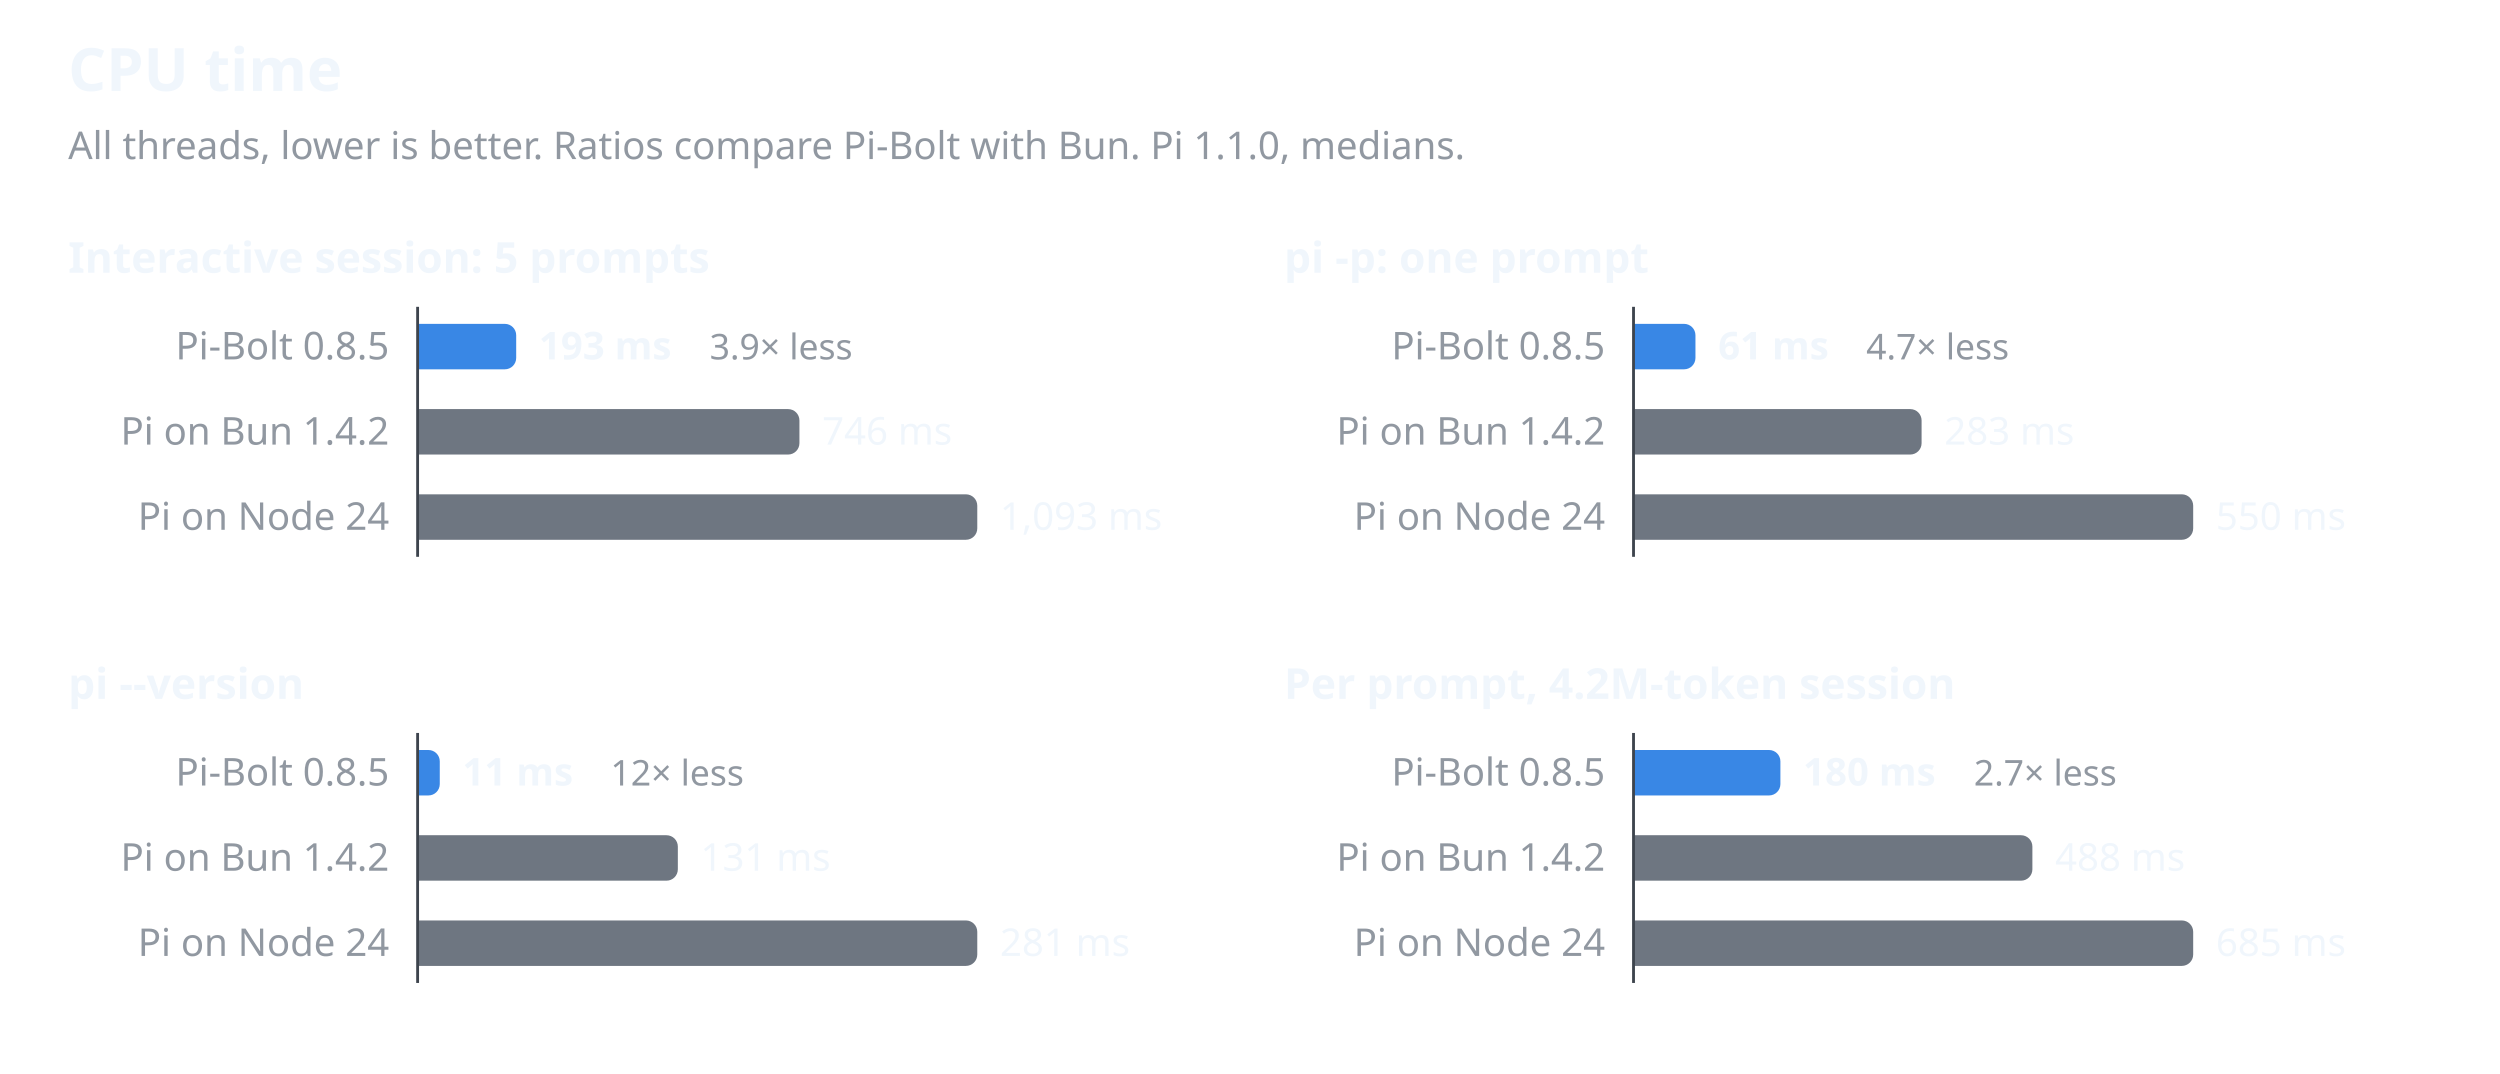
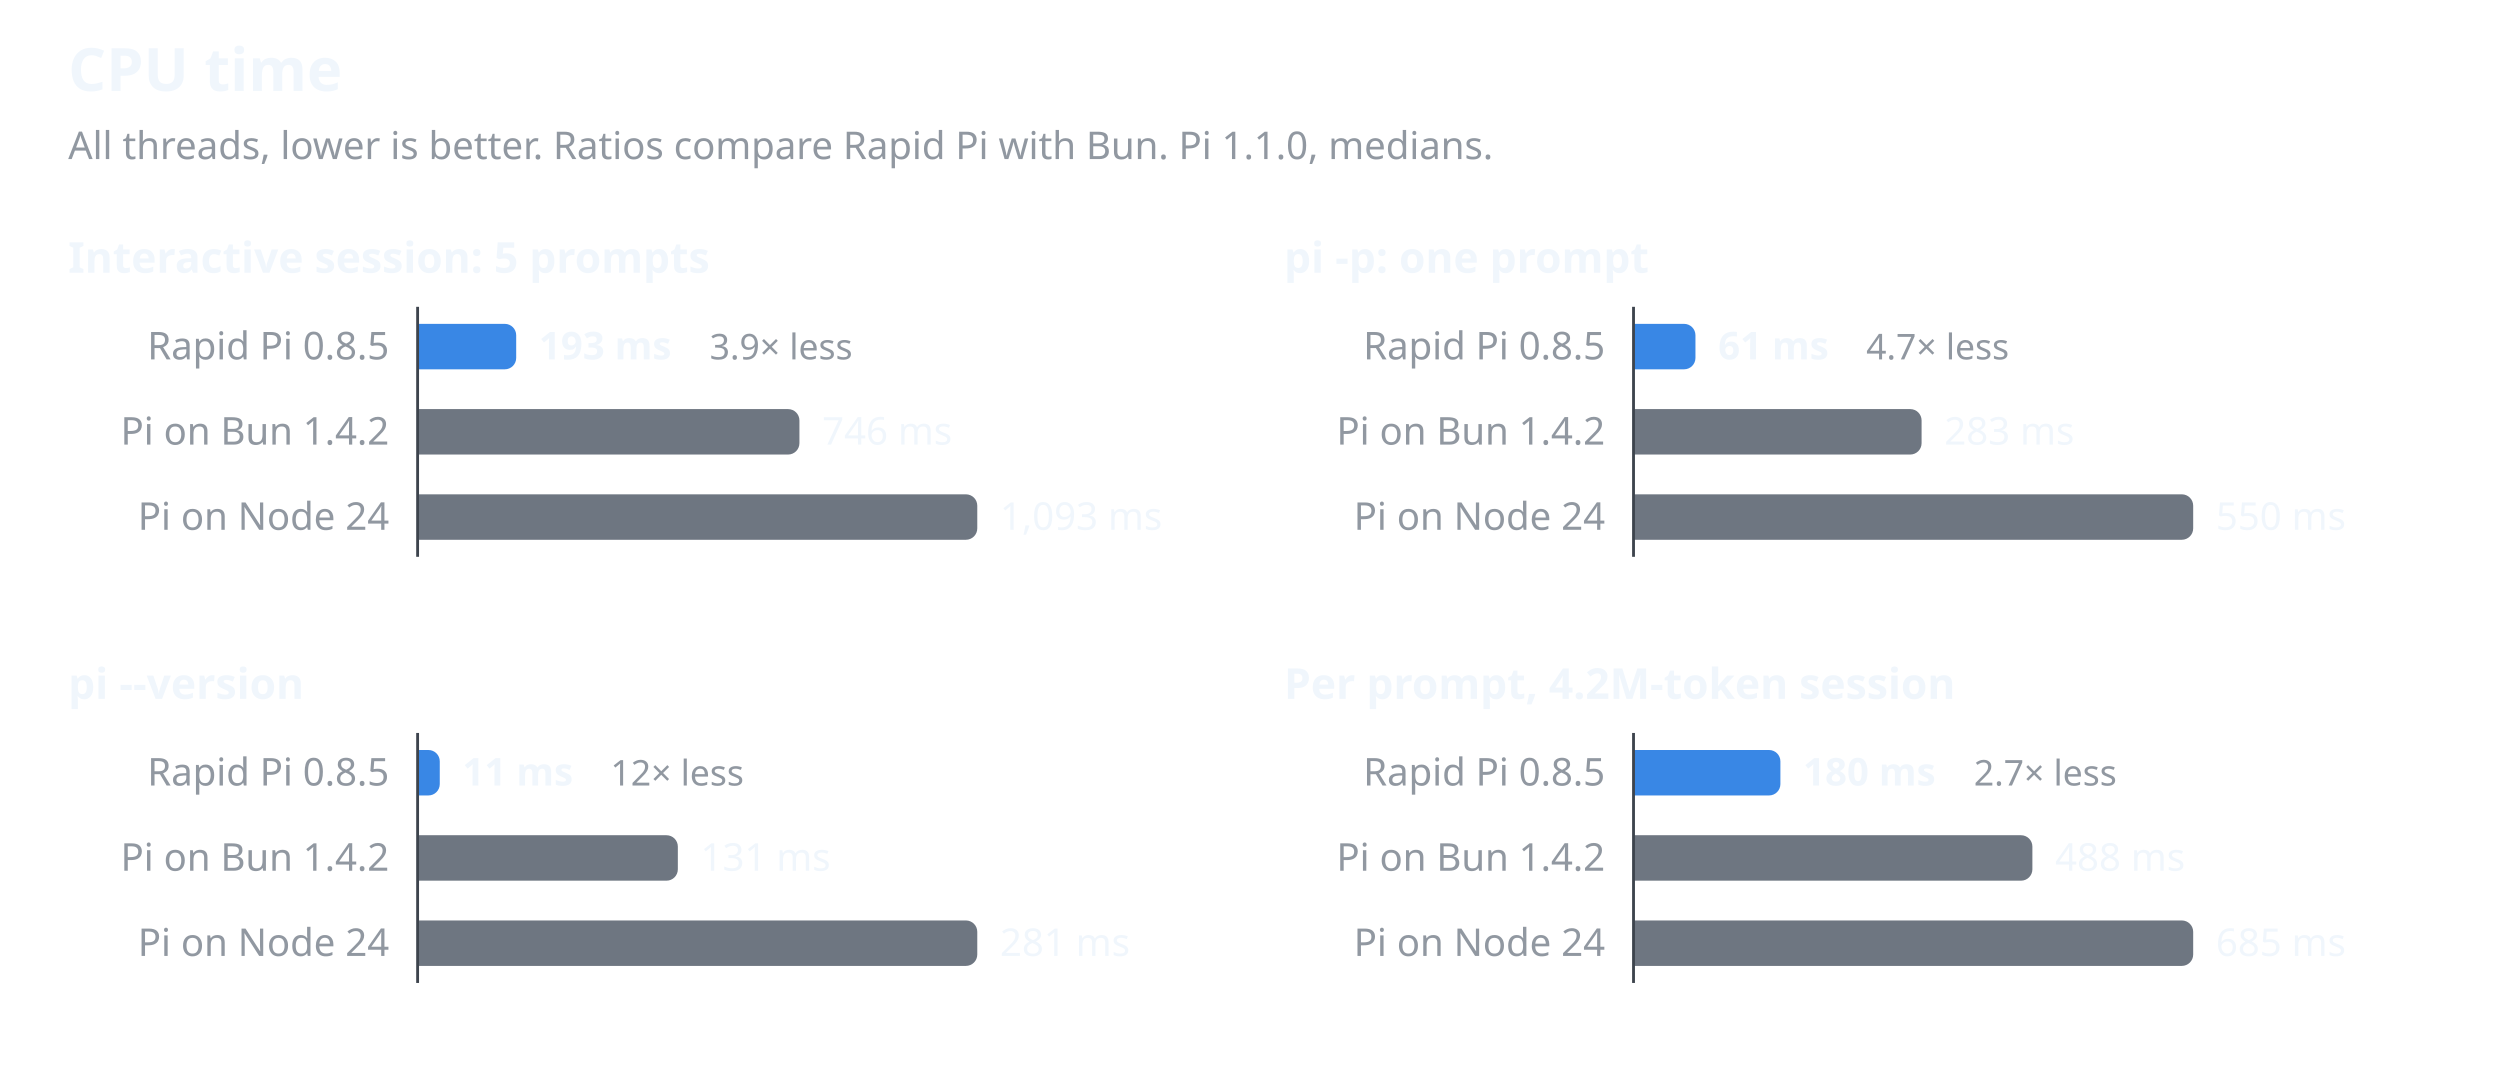
- <svg xmlns="http://www.w3.org/2000/svg" width="880" height="378" viewBox="0 0 880 378" role="img" aria-label="CPU time: All threads, lower is better. Ratios compare Pi-Bolt with Bun. Pi 1.1.0, medians.">
+ <svg xmlns="http://www.w3.org/2000/svg" width="880" height="378" viewBox="0 0 880 378" role="img" aria-label="CPU time: All threads, lower is better. Ratios compare Rapid Pi with Bun. Pi 1.1.0, medians.">
  <style>text{font-family:-apple-system, BlinkMacSystemFont, 'Segoe UI', 'Noto Sans', Helvetica, Arial, sans-serif}</style>
  <text x="24" y="32" font-size="21" font-weight="650" fill="#f0f6fc">CPU time</text>
-   <text x="24" y="56" font-size="13.5" fill="#9198a1">All threads, lower is better. Ratios compare Pi-Bolt with Bun. Pi 1.1.0, medians.</text>
+   <text x="24" y="56" font-size="13.5" fill="#9198a1">All threads, lower is better. Ratios compare Rapid Pi with Bun. Pi 1.1.0, medians.</text>
  <text x="24" y="96" font-size="15" font-weight="600" fill="#f0f6fc">Interactive session: 5 prompts</text>
-   <text x="137" y="126.5" font-size="13.5" text-anchor="end" fill="#9198a1">Pi-Bolt 0.8.5</text>
+   <text x="137" y="126.5" font-size="13.5" text-anchor="end" fill="#9198a1">Rapid Pi 0.8.5</text>
  <path d="M147,114 h30.7 a4,4 0 0 1 4,4 v8 a4,4 0 0 1 -4,4 h-30.7 z" fill="#3987e5" />
  <text x="189.7" y="126.5" font-size="13.5" font-weight="650" fill="#f0f6fc">193 ms</text>
  <text x="249.8" y="126.5" font-size="12.5" fill="#9198a1">3.9× less</text>
  <text x="137" y="156.5" font-size="13.5" text-anchor="end" fill="#9198a1">Pi on Bun 1.4.2</text>
  <path d="M147,144 h130.4 a4,4 0 0 1 4,4 v8 a4,4 0 0 1 -4,4 h-130.4 z" fill="#6e7681" />
  <text x="289.4" y="156.5" font-size="13.5" font-weight="400" fill="#f0f6fc">746 ms</text>
  <text x="137" y="186.5" font-size="13.5" text-anchor="end" fill="#9198a1">Pi on Node 24</text>
  <path d="M147,174 h193.0 a4,4 0 0 1 4,4 v8 a4,4 0 0 1 -4,4 h-193.0 z" fill="#6e7681" />
  <text x="352.0" y="186.5" font-size="13.5" font-weight="400" fill="#f0f6fc">1,093 ms</text>
  <line x1="147" y1="108" x2="147" y2="196" stroke="#3d444d" />
  <text x="452" y="96" font-size="15" font-weight="600" fill="#f0f6fc">pi -p: one prompt</text>
-   <text x="565" y="126.5" font-size="13.5" text-anchor="end" fill="#9198a1">Pi-Bolt 0.8.5</text>
+   <text x="565" y="126.5" font-size="13.5" text-anchor="end" fill="#9198a1">Rapid Pi 0.8.5</text>
  <path d="M575,114 h17.8 a4,4 0 0 1 4,4 v8 a4,4 0 0 1 -4,4 h-17.8 z" fill="#3987e5" />
  <text x="604.8" y="126.5" font-size="13.5" font-weight="650" fill="#f0f6fc">61 ms</text>
  <text x="656.9" y="126.5" font-size="12.5" fill="#9198a1">4.7× less</text>
  <text x="565" y="156.5" font-size="13.5" text-anchor="end" fill="#9198a1">Pi on Bun 1.4.2</text>
  <path d="M575,144 h97.4 a4,4 0 0 1 4,4 v8 a4,4 0 0 1 -4,4 h-97.4 z" fill="#6e7681" />
  <text x="684.4" y="156.5" font-size="13.5" font-weight="400" fill="#f0f6fc">283 ms</text>
  <text x="565" y="186.5" font-size="13.5" text-anchor="end" fill="#9198a1">Pi on Node 24</text>
  <path d="M575,174 h193.0 a4,4 0 0 1 4,4 v8 a4,4 0 0 1 -4,4 h-193.0 z" fill="#6e7681" />
  <text x="780.0" y="186.5" font-size="13.5" font-weight="400" fill="#f0f6fc">550 ms</text>
  <line x1="575" y1="108" x2="575" y2="196" stroke="#3d444d" />
  <text x="24" y="246" font-size="15" font-weight="600" fill="#f0f6fc">pi --version</text>
-   <text x="137" y="276.5" font-size="13.5" text-anchor="end" fill="#9198a1">Pi-Bolt 0.8.5</text>
+   <text x="137" y="276.5" font-size="13.5" text-anchor="end" fill="#9198a1">Rapid Pi 0.8.5</text>
  <path d="M147,264 h3.8 a4,4 0 0 1 4,4 v8 a4,4 0 0 1 -4,4 h-3.8 z" fill="#3987e5" />
  <text x="162.8" y="276.5" font-size="13.5" font-weight="650" fill="#f0f6fc">11 ms</text>
  <text x="214.9" y="276.5" font-size="12.5" fill="#9198a1">12× less</text>
  <text x="137" y="306.5" font-size="13.5" text-anchor="end" fill="#9198a1">Pi on Bun 1.4.2</text>
  <path d="M147,294 h87.6 a4,4 0 0 1 4,4 v8 a4,4 0 0 1 -4,4 h-87.6 z" fill="#6e7681" />
  <text x="246.6" y="306.5" font-size="13.5" font-weight="400" fill="#f0f6fc">131 ms</text>
  <text x="137" y="336.5" font-size="13.5" text-anchor="end" fill="#9198a1">Pi on Node 24</text>
  <path d="M147,324 h193.0 a4,4 0 0 1 4,4 v8 a4,4 0 0 1 -4,4 h-193.0 z" fill="#6e7681" />
  <text x="352.0" y="336.5" font-size="13.5" font-weight="400" fill="#f0f6fc">281 ms</text>
  <line x1="147" y1="258" x2="147" y2="346" stroke="#3d444d" />
  <text x="452" y="246" font-size="15" font-weight="600" fill="#f0f6fc">Per prompt, 4.2M-token session</text>
-   <text x="565" y="276.5" font-size="13.5" text-anchor="end" fill="#9198a1">Pi-Bolt 0.8.5</text>
+   <text x="565" y="276.5" font-size="13.5" text-anchor="end" fill="#9198a1">Rapid Pi 0.8.5</text>
  <path d="M575,264 h47.7 a4,4 0 0 1 4,4 v8 a4,4 0 0 1 -4,4 h-47.7 z" fill="#3987e5" />
  <text x="634.7" y="276.5" font-size="13.5" font-weight="650" fill="#f0f6fc">180 ms</text>
  <text x="694.8" y="276.5" font-size="12.5" fill="#9198a1">2.7× less</text>
  <text x="565" y="306.5" font-size="13.5" text-anchor="end" fill="#9198a1">Pi on Bun 1.4.2</text>
  <path d="M575,294 h136.4 a4,4 0 0 1 4,4 v8 a4,4 0 0 1 -4,4 h-136.4 z" fill="#6e7681" />
  <text x="723.4" y="306.5" font-size="13.5" font-weight="400" fill="#f0f6fc">488 ms</text>
  <text x="565" y="336.5" font-size="13.5" text-anchor="end" fill="#9198a1">Pi on Node 24</text>
  <path d="M575,324 h193.0 a4,4 0 0 1 4,4 v8 a4,4 0 0 1 -4,4 h-193.0 z" fill="#6e7681" />
  <text x="780.0" y="336.5" font-size="13.5" font-weight="400" fill="#f0f6fc">685 ms</text>
  <line x1="575" y1="258" x2="575" y2="346" stroke="#3d444d" />
</svg>
